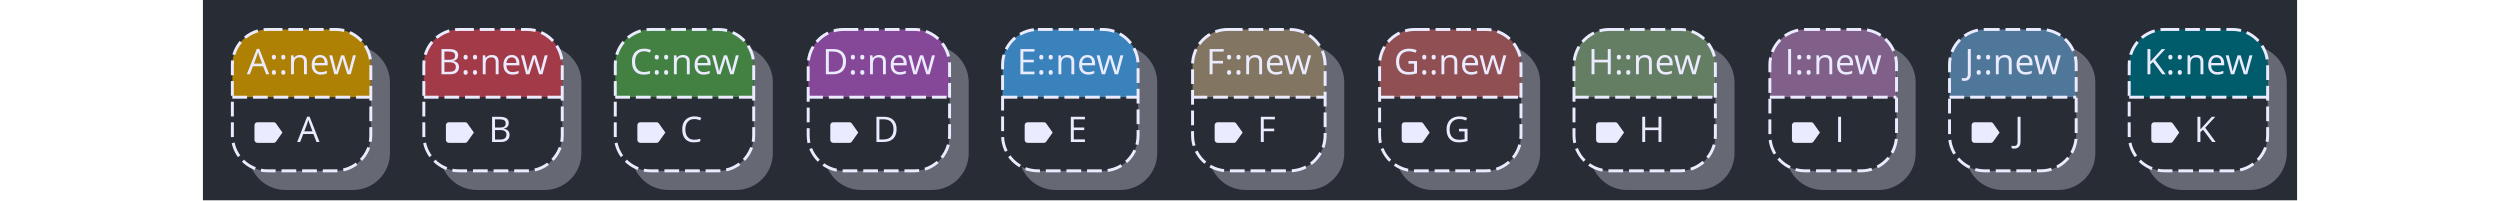
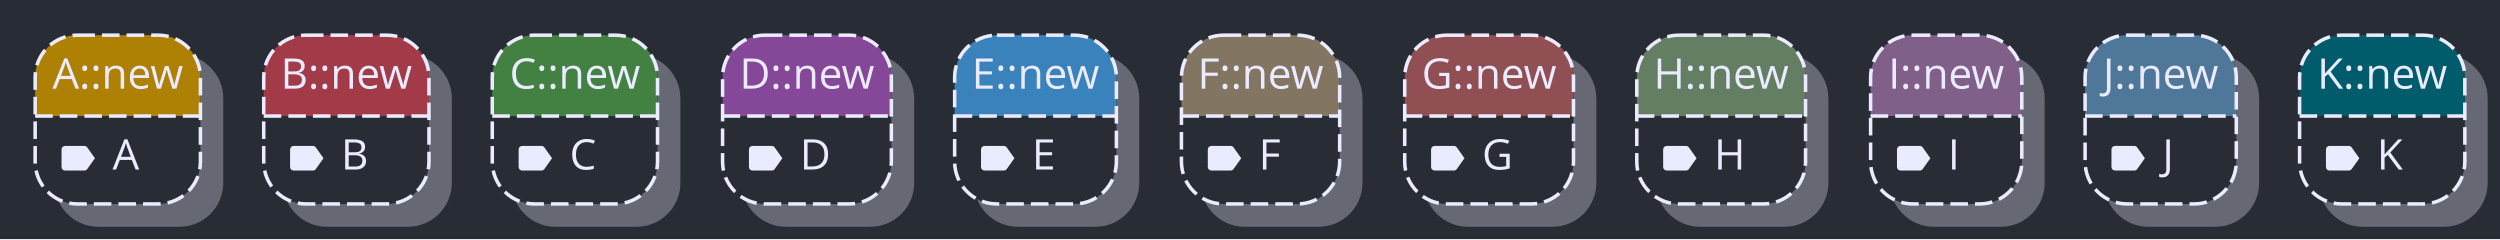
- <svg xmlns="http://www.w3.org/2000/svg" width="699pt" height="56pt" viewBox="-6 -6 711 68" class="refinery-ID">
+ <svg xmlns="http://www.w3.org/2000/svg" width="711pt" height="68pt" viewBox="-6 -6 711 68" class="refinery-ID">
  <style>.refinery-ID .node text{font-family:"Open Sans Variable","Open Sans","Roboto","Helvetica","Arial",sans-serif;fill:#ebebff;font-optical-sizing:none;letter-spacing:0;text-rendering:geometricPrecision;}.refinery-ID .node .node-outline{stroke:#ebebff;}.refinery-ID .node .node-header{fill:rgb(60, 127, 135);}.refinery-ID .node .node-bg{fill:#282c34;}.refinery-ID .node-atom .node-outline{stroke-width:2;}.refinery-ID .node-shadow.node-bg{fill:#ebebff;opacity:0.32;}.refinery-ID .node-exists-unknown .node-outline{stroke-dasharray:5 2;}.refinery-ID .node-typeHash-g .node-header{fill:#ae8003;}.refinery-ID .node-typeHash-h .node-header{fill:#a23b47;}.refinery-ID .node-typeHash-i .node-header{fill:#428141;}.refinery-ID .node-typeHash-j .node-header{fill:#854797;}.refinery-ID .node-typeHash-k .node-header{fill:#3982bb;}.refinery-ID .node-typeHash-l .node-header{fill:#827662;}.refinery-ID .node-typeHash-m .node-header{fill:#904f53;}.refinery-ID .node-typeHash-n .node-header{fill:#647e63;}.refinery-ID .node-typeHash-o .node-header{fill:#805f89;}.refinery-ID .node-typeHash-p .node-header{fill:#4f7799;}.refinery-ID .node-typeHash-_gjoapp .node-header{fill:rgb(0, 92, 107);}.refinery-ID .edge text{font-family:"Open Sans Variable","Open Sans","Roboto","Helvetica","Arial",sans-serif;fill:#ebebff;font-optical-sizing:none;letter-spacing:0;text-rendering:geometricPrecision;}.refinery-ID .edge .edge-line{stroke:#ebebff;}.refinery-ID .edge .edge-arrow{fill:#ebebff;}.refinery-ID .edge-unknown text{fill:#abb2bf;}.refinery-ID .edge-unknown .edge-line{stroke:#abb2bf;}.refinery-ID .edge-unknown .edge-arrow{fill:none;}.refinery-ID .edge-error text{fill:#61afef;}.refinery-ID .edge-error .edge-line{stroke:#61afef;}.refinery-ID .edge-error .edge-arrow{fill:#61afef;}.refinery-ID .icon-true{fill:#ebebff;}.refinery-ID .icon-unknown{fill:#abb2bf;}.refinery-ID .icon-error{fill:#61afef;}.refinery-ID text.label-unknown{fill:#abb2bf;}.refinery-ID text.label-error{fill:#61afef;}.refinery-ID .node-exists-false text:not(.label-error){fill:#abb2bf;}.refinery-ID .node-exists-false .node-outline{stroke:#abb2bf;stroke-dasharray:2 4;}.refinery-ID .node-exists-false .node-header{fill:#282c34!important;}.refinery-ID .node-exists-false .icon-true{fill:#abb2bf;}.refinery-ID .node-exists-error .node-outline{stroke:#61afef;}.refinery-ID .node-exists-error .node-header{fill:#282c34!important;}</style>
  <defs>
    <svg width="24" height="24" viewBox="0 0 24 24" id="refinery-ID-icon-true" class="icon-true">
      <path d="M17.63 5.84C17.27 5.33 16.67 5 16 5L5 5.01C3.9 5.01 3 5.9 3 7v10c0 1.1.9 1.99 2 1.99L16 19c.67 0 1.27-.33 1.63-.84L22 12l-4.37-6.16z" />
    </svg>
    <svg width="24" height="24" viewBox="0 0 24 24" id="refinery-ID-icon-unknown" class="icon-unknown">
      <path d="M17.63 5.84C17.27 5.33 16.67 5 16 5L5 5.01C3.9 5.01 3 5.9 3 7v10c0 1.1.9 1.99 2 1.99L16 19c.67 0 1.27-.33 1.63-.84L22 12l-4.37-6.16zM16 17H5V7h11l3.55 5L16 17z" />
    </svg>
    <svg width="24" height="24" viewBox="0 0 24 24" id="refinery-ID-icon-error" class="icon-error">
      <path d="M12 2C6.47 2 2 6.47 2 12s4.47 10 10 10s10-4.47 10-10S17.53 2 12 2zm5 13.59L15.59 17L12 13.41L8.41 17L7 15.59L10.59 12L7 8.41L8.41 7L12 10.59L15.59 7L17 8.41L13.41 12L17 15.59z" />
    </svg>
    <svg width="24" height="24" viewBox="0 0 24 24" id="refinery-ID-icon-attribute-true" class="icon-attribute-true">
      <path d="M12 7c-2.76 0-5 2.24-5 5s2.24 5 5 5 5-2.24 5-5-2.24-5-5-5" />
    </svg>
    <svg width="24" height="24" viewBox="0 0 24 24" id="refinery-ID-icon-attribute-unknown" class="icon-attribute-unknown">
      <path d="M12 9c1.65 0 3 1.35 3 3s-1.35 3-3 3-3-1.35-3-3 1.35-3 3-3m0-2c-2.76 0-5 2.24-5 5s2.24 5 5 5 5-2.24 5-5-2.24-5-5-5" />
    </svg>
  </defs>
  <rect x="-6" y="-6" width="711" height="68" fill="#282c34" />
  <g class="graph" transform="scale(1 1) rotate(0) translate(4 52)">
    <g class="node node-multi node-exists-unknown node-equalsSelf-unknown node-typeHash-g">
      <rect stroke="none" x="5.5" y="-42.5" width="48" height="49" rx="12.5" ry="12.5" class="node-shadow node-bg" />
      <rect stroke="none" x="0" y="-48" width="47" height="48" rx="12" ry="12" class="node-bg" />
      <rect stroke="none" x="-4" y="-52" width="55" height="27" clip-path="url(#refinery-ID-clip-0)" class="node-header" />
      <text xml:space="preserve" text-anchor="middle" x="23.5" y="-36" font-size="12.00" dominant-baseline="middle">A::new</text>
      <use x="6" y="-19" width="12" height="12" href="#refinery-ID-icon-true" class="icon icon-true" />
      <g>
        <text xml:space="preserve" text-anchor="start" x="22" y="-13" font-size="12.00" class="label label-true" dominant-baseline="middle">A</text>
      </g>
      <polyline points="0,-25 47,-25" class="node-outline" />
      <rect fill="none" x="0" y="-48" width="47" height="48" rx="12" ry="12" class="node-outline" />
      <clipPath id="refinery-ID-clip-0">
        <rect stroke="none" x="0" y="-48" width="47" height="48" rx="12" ry="12" class="node-bg" />
      </clipPath>
    </g>
    <g class="node node-multi node-exists-unknown node-equalsSelf-unknown node-typeHash-h">
      <rect stroke="none" x="70.5" y="-42.5" width="48" height="49" rx="12.5" ry="12.5" class="node-shadow node-bg" />
      <rect stroke="none" x="65" y="-48" width="47" height="48" rx="12" ry="12" class="node-bg" />
      <rect stroke="none" x="61" y="-52" width="55" height="27" clip-path="url(#refinery-ID-clip-1)" class="node-header" />
      <text xml:space="preserve" text-anchor="middle" x="88.5" y="-36" font-size="12.00" dominant-baseline="middle">B::new</text>
      <use x="71" y="-19" width="12" height="12" href="#refinery-ID-icon-true" class="icon icon-true" />
      <g>
        <text xml:space="preserve" text-anchor="start" x="87" y="-13" font-size="12.00" class="label label-true" dominant-baseline="middle">B</text>
      </g>
      <polyline points="65,-25 112,-25" class="node-outline" />
      <rect fill="none" x="65" y="-48" width="47" height="48" rx="12" ry="12" class="node-outline" />
      <clipPath id="refinery-ID-clip-1">
        <rect stroke="none" x="65" y="-48" width="47" height="48" rx="12" ry="12" class="node-bg" />
      </clipPath>
    </g>
    <g class="node node-multi node-exists-unknown node-equalsSelf-unknown node-typeHash-i">
      <rect stroke="none" x="135.5" y="-42.5" width="48" height="49" rx="12.5" ry="12.5" class="node-shadow node-bg" />
      <rect stroke="none" x="130" y="-48" width="47" height="48" rx="12" ry="12" class="node-bg" />
      <rect stroke="none" x="126" y="-52" width="55" height="27" clip-path="url(#refinery-ID-clip-2)" class="node-header" />
      <text xml:space="preserve" text-anchor="middle" x="153.5" y="-36" font-size="12.00" dominant-baseline="middle">C::new</text>
      <use x="136" y="-19" width="12" height="12" href="#refinery-ID-icon-true" class="icon icon-true" />
      <g>
        <text xml:space="preserve" text-anchor="start" x="152" y="-13" font-size="12.00" class="label label-true" dominant-baseline="middle">C</text>
      </g>
      <polyline points="130,-25 177,-25" class="node-outline" />
      <rect fill="none" x="130" y="-48" width="47" height="48" rx="12" ry="12" class="node-outline" />
      <clipPath id="refinery-ID-clip-2">
        <rect stroke="none" x="130" y="-48" width="47" height="48" rx="12" ry="12" class="node-bg" />
      </clipPath>
    </g>
    <g class="node node-multi node-exists-unknown node-equalsSelf-unknown node-typeHash-j">
      <rect stroke="none" x="201" y="-42.5" width="49" height="49" rx="12.5" ry="12.5" class="node-shadow node-bg" />
      <rect stroke="none" x="195.5" y="-48" width="48" height="48" rx="12" ry="12" class="node-bg" />
      <rect stroke="none" x="191.5" y="-52" width="56" height="27" clip-path="url(#refinery-ID-clip-3)" class="node-header" />
      <text xml:space="preserve" text-anchor="middle" x="219.5" y="-36" font-size="12.00" dominant-baseline="middle">D::new</text>
      <use x="201.5" y="-19" width="12" height="12" href="#refinery-ID-icon-true" class="icon icon-true" />
      <g>
        <text xml:space="preserve" text-anchor="start" x="217.5" y="-13" font-size="12.00" class="label label-true" dominant-baseline="middle">D</text>
      </g>
      <polyline points="195.5,-25 243.5,-25" class="node-outline" />
      <rect fill="none" x="195.5" y="-48" width="48" height="48" rx="12" ry="12" class="node-outline" />
      <clipPath id="refinery-ID-clip-3">
        <rect stroke="none" x="195.5" y="-48" width="48" height="48" rx="12" ry="12" class="node-bg" />
      </clipPath>
    </g>
    <g class="node node-multi node-exists-unknown node-equalsSelf-unknown node-typeHash-k">
      <rect stroke="none" x="267" y="-42.5" width="47" height="49" rx="12.5" ry="12.5" class="node-shadow node-bg" />
      <rect stroke="none" x="261.5" y="-48" width="46" height="48" rx="12" ry="12" class="node-bg" />
      <rect stroke="none" x="257.5" y="-52" width="54" height="27" clip-path="url(#refinery-ID-clip-4)" class="node-header" />
      <text xml:space="preserve" text-anchor="middle" x="284.5" y="-36" font-size="12.00" dominant-baseline="middle">E::new</text>
      <use x="267.5" y="-19" width="12" height="12" href="#refinery-ID-icon-true" class="icon icon-true" />
      <g>
        <text xml:space="preserve" text-anchor="start" x="283.5" y="-13" font-size="12.00" class="label label-true" dominant-baseline="middle">E</text>
      </g>
      <polyline points="261.5,-25 307.5,-25" class="node-outline" />
      <rect fill="none" x="261.5" y="-48" width="46" height="48" rx="12" ry="12" class="node-outline" />
      <clipPath id="refinery-ID-clip-4">
        <rect stroke="none" x="261.5" y="-48" width="46" height="48" rx="12" ry="12" class="node-bg" />
      </clipPath>
    </g>
    <g class="node node-multi node-exists-unknown node-equalsSelf-unknown node-typeHash-l">
      <rect stroke="none" x="331.5" y="-42.5" width="46" height="49" rx="12.5" ry="12.5" class="node-shadow node-bg" />
      <rect stroke="none" x="326" y="-48" width="45" height="48" rx="12" ry="12" class="node-bg" />
      <rect stroke="none" x="322" y="-52" width="53" height="27" clip-path="url(#refinery-ID-clip-5)" class="node-header" />
      <text xml:space="preserve" text-anchor="middle" x="348.5" y="-36" font-size="12.00" dominant-baseline="middle">F::new</text>
      <use x="332" y="-19" width="12" height="12" href="#refinery-ID-icon-true" class="icon icon-true" />
      <g>
        <text xml:space="preserve" text-anchor="start" x="348" y="-13" font-size="12.00" class="label label-true" dominant-baseline="middle">F</text>
      </g>
      <polyline points="326,-25 371,-25" class="node-outline" />
      <rect fill="none" x="326" y="-48" width="45" height="48" rx="12" ry="12" class="node-outline" />
      <clipPath id="refinery-ID-clip-5">
        <rect stroke="none" x="326" y="-48" width="45" height="48" rx="12" ry="12" class="node-bg" />
      </clipPath>
    </g>
    <g class="node node-multi node-exists-unknown node-equalsSelf-unknown node-typeHash-m">
      <rect stroke="none" x="395" y="-42.5" width="49" height="49" rx="12.5" ry="12.5" class="node-shadow node-bg" />
      <rect stroke="none" x="389.5" y="-48" width="48" height="48" rx="12" ry="12" class="node-bg" />
      <rect stroke="none" x="385.5" y="-52" width="56" height="27" clip-path="url(#refinery-ID-clip-6)" class="node-header" />
      <text xml:space="preserve" text-anchor="middle" x="413.5" y="-36" font-size="12.00" dominant-baseline="middle">G::new</text>
      <use x="395.5" y="-19" width="12" height="12" href="#refinery-ID-icon-true" class="icon icon-true" />
      <g>
        <text xml:space="preserve" text-anchor="start" x="411.5" y="-13" font-size="12.00" class="label label-true" dominant-baseline="middle">G</text>
      </g>
      <polyline points="389.5,-25 437.5,-25" class="node-outline" />
      <rect fill="none" x="389.5" y="-48" width="48" height="48" rx="12" ry="12" class="node-outline" />
      <clipPath id="refinery-ID-clip-6">
        <rect stroke="none" x="389.5" y="-48" width="48" height="48" rx="12" ry="12" class="node-bg" />
      </clipPath>
    </g>
    <g class="node node-multi node-exists-unknown node-equalsSelf-unknown node-typeHash-n">
      <rect stroke="none" x="461" y="-42.5" width="49" height="49" rx="12.5" ry="12.5" class="node-shadow node-bg" />
      <rect stroke="none" x="455.5" y="-48" width="48" height="48" rx="12" ry="12" class="node-bg" />
      <rect stroke="none" x="451.5" y="-52" width="56" height="27" clip-path="url(#refinery-ID-clip-7)" class="node-header" />
      <text xml:space="preserve" text-anchor="middle" x="479.5" y="-36" font-size="12.00" dominant-baseline="middle">H::new</text>
      <use x="461.5" y="-19" width="12" height="12" href="#refinery-ID-icon-true" class="icon icon-true" />
      <g>
        <text xml:space="preserve" text-anchor="start" x="477.5" y="-13" font-size="12.00" class="label label-true" dominant-baseline="middle">H</text>
      </g>
      <polyline points="455.5,-25 503.5,-25" class="node-outline" />
      <rect fill="none" x="455.5" y="-48" width="48" height="48" rx="12" ry="12" class="node-outline" />
      <clipPath id="refinery-ID-clip-7">
        <rect stroke="none" x="455.5" y="-48" width="48" height="48" rx="12" ry="12" class="node-bg" />
      </clipPath>
    </g>
    <g class="node node-multi node-exists-unknown node-equalsSelf-unknown node-typeHash-o">
      <rect stroke="none" x="527.5" y="-42.5" width="44" height="49" rx="12.5" ry="12.5" class="node-shadow node-bg" />
      <rect stroke="none" x="522" y="-48" width="43" height="48" rx="12" ry="12" class="node-bg" />
      <rect stroke="none" x="518" y="-52" width="51" height="27" clip-path="url(#refinery-ID-clip-8)" class="node-header" />
      <text xml:space="preserve" text-anchor="middle" x="543.5" y="-36" font-size="12.00" dominant-baseline="middle">I::new</text>
      <use x="528" y="-19" width="12" height="12" href="#refinery-ID-icon-true" class="icon icon-true" />
      <g>
        <text xml:space="preserve" text-anchor="start" x="544" y="-13" font-size="12.00" class="label label-true" dominant-baseline="middle">I</text>
      </g>
      <polyline points="522,-25 565,-25" class="node-outline" />
      <rect fill="none" x="522" y="-48" width="43" height="48" rx="12" ry="12" class="node-outline" />
      <clipPath id="refinery-ID-clip-8">
        <rect stroke="none" x="522" y="-48" width="43" height="48" rx="12" ry="12" class="node-bg" />
      </clipPath>
    </g>
    <g class="node node-multi node-exists-unknown node-equalsSelf-unknown node-typeHash-p">
      <rect stroke="none" x="588.5" y="-42.5" width="44" height="49" rx="12.5" ry="12.5" class="node-shadow node-bg" />
      <rect stroke="none" x="583" y="-48" width="43" height="48" rx="12" ry="12" class="node-bg" />
      <rect stroke="none" x="579" y="-52" width="51" height="27" clip-path="url(#refinery-ID-clip-9)" class="node-header" />
      <text xml:space="preserve" text-anchor="middle" x="604.5" y="-36" font-size="12.00" dominant-baseline="middle">J::new</text>
      <use x="589" y="-19" width="12" height="12" href="#refinery-ID-icon-true" class="icon icon-true" />
      <g>
        <text xml:space="preserve" text-anchor="start" x="605" y="-13" font-size="12.00" class="label label-true" dominant-baseline="middle">J</text>
      </g>
      <polyline points="583,-25 626,-25" class="node-outline" />
      <rect fill="none" x="583" y="-48" width="43" height="48" rx="12" ry="12" class="node-outline" />
      <clipPath id="refinery-ID-clip-9">
        <rect stroke="none" x="583" y="-48" width="43" height="48" rx="12" ry="12" class="node-bg" />
      </clipPath>
    </g>
    <g class="node node-multi node-exists-unknown node-equalsSelf-unknown node-typeHash-_gjoapp">
      <rect stroke="none" x="649.5" y="-42.5" width="48" height="49" rx="12.5" ry="12.5" class="node-shadow node-bg" />
      <rect stroke="none" x="644" y="-48" width="47" height="48" rx="12" ry="12" class="node-bg" />
      <rect stroke="none" x="640" y="-52" width="55" height="27" clip-path="url(#refinery-ID-clip-10)" class="node-header" />
      <text xml:space="preserve" text-anchor="middle" x="667.5" y="-36" font-size="12.00" dominant-baseline="middle">K::new</text>
      <use x="650" y="-19" width="12" height="12" href="#refinery-ID-icon-true" class="icon icon-true" />
      <g>
        <text xml:space="preserve" text-anchor="start" x="666" y="-13" font-size="12.00" class="label label-true" dominant-baseline="middle">K</text>
      </g>
      <polyline points="644,-25 691,-25" class="node-outline" />
      <rect fill="none" x="644" y="-48" width="47" height="48" rx="12" ry="12" class="node-outline" />
      <clipPath id="refinery-ID-clip-10">
        <rect stroke="none" x="644" y="-48" width="47" height="48" rx="12" ry="12" class="node-bg" />
      </clipPath>
    </g>
  </g>
</svg>
